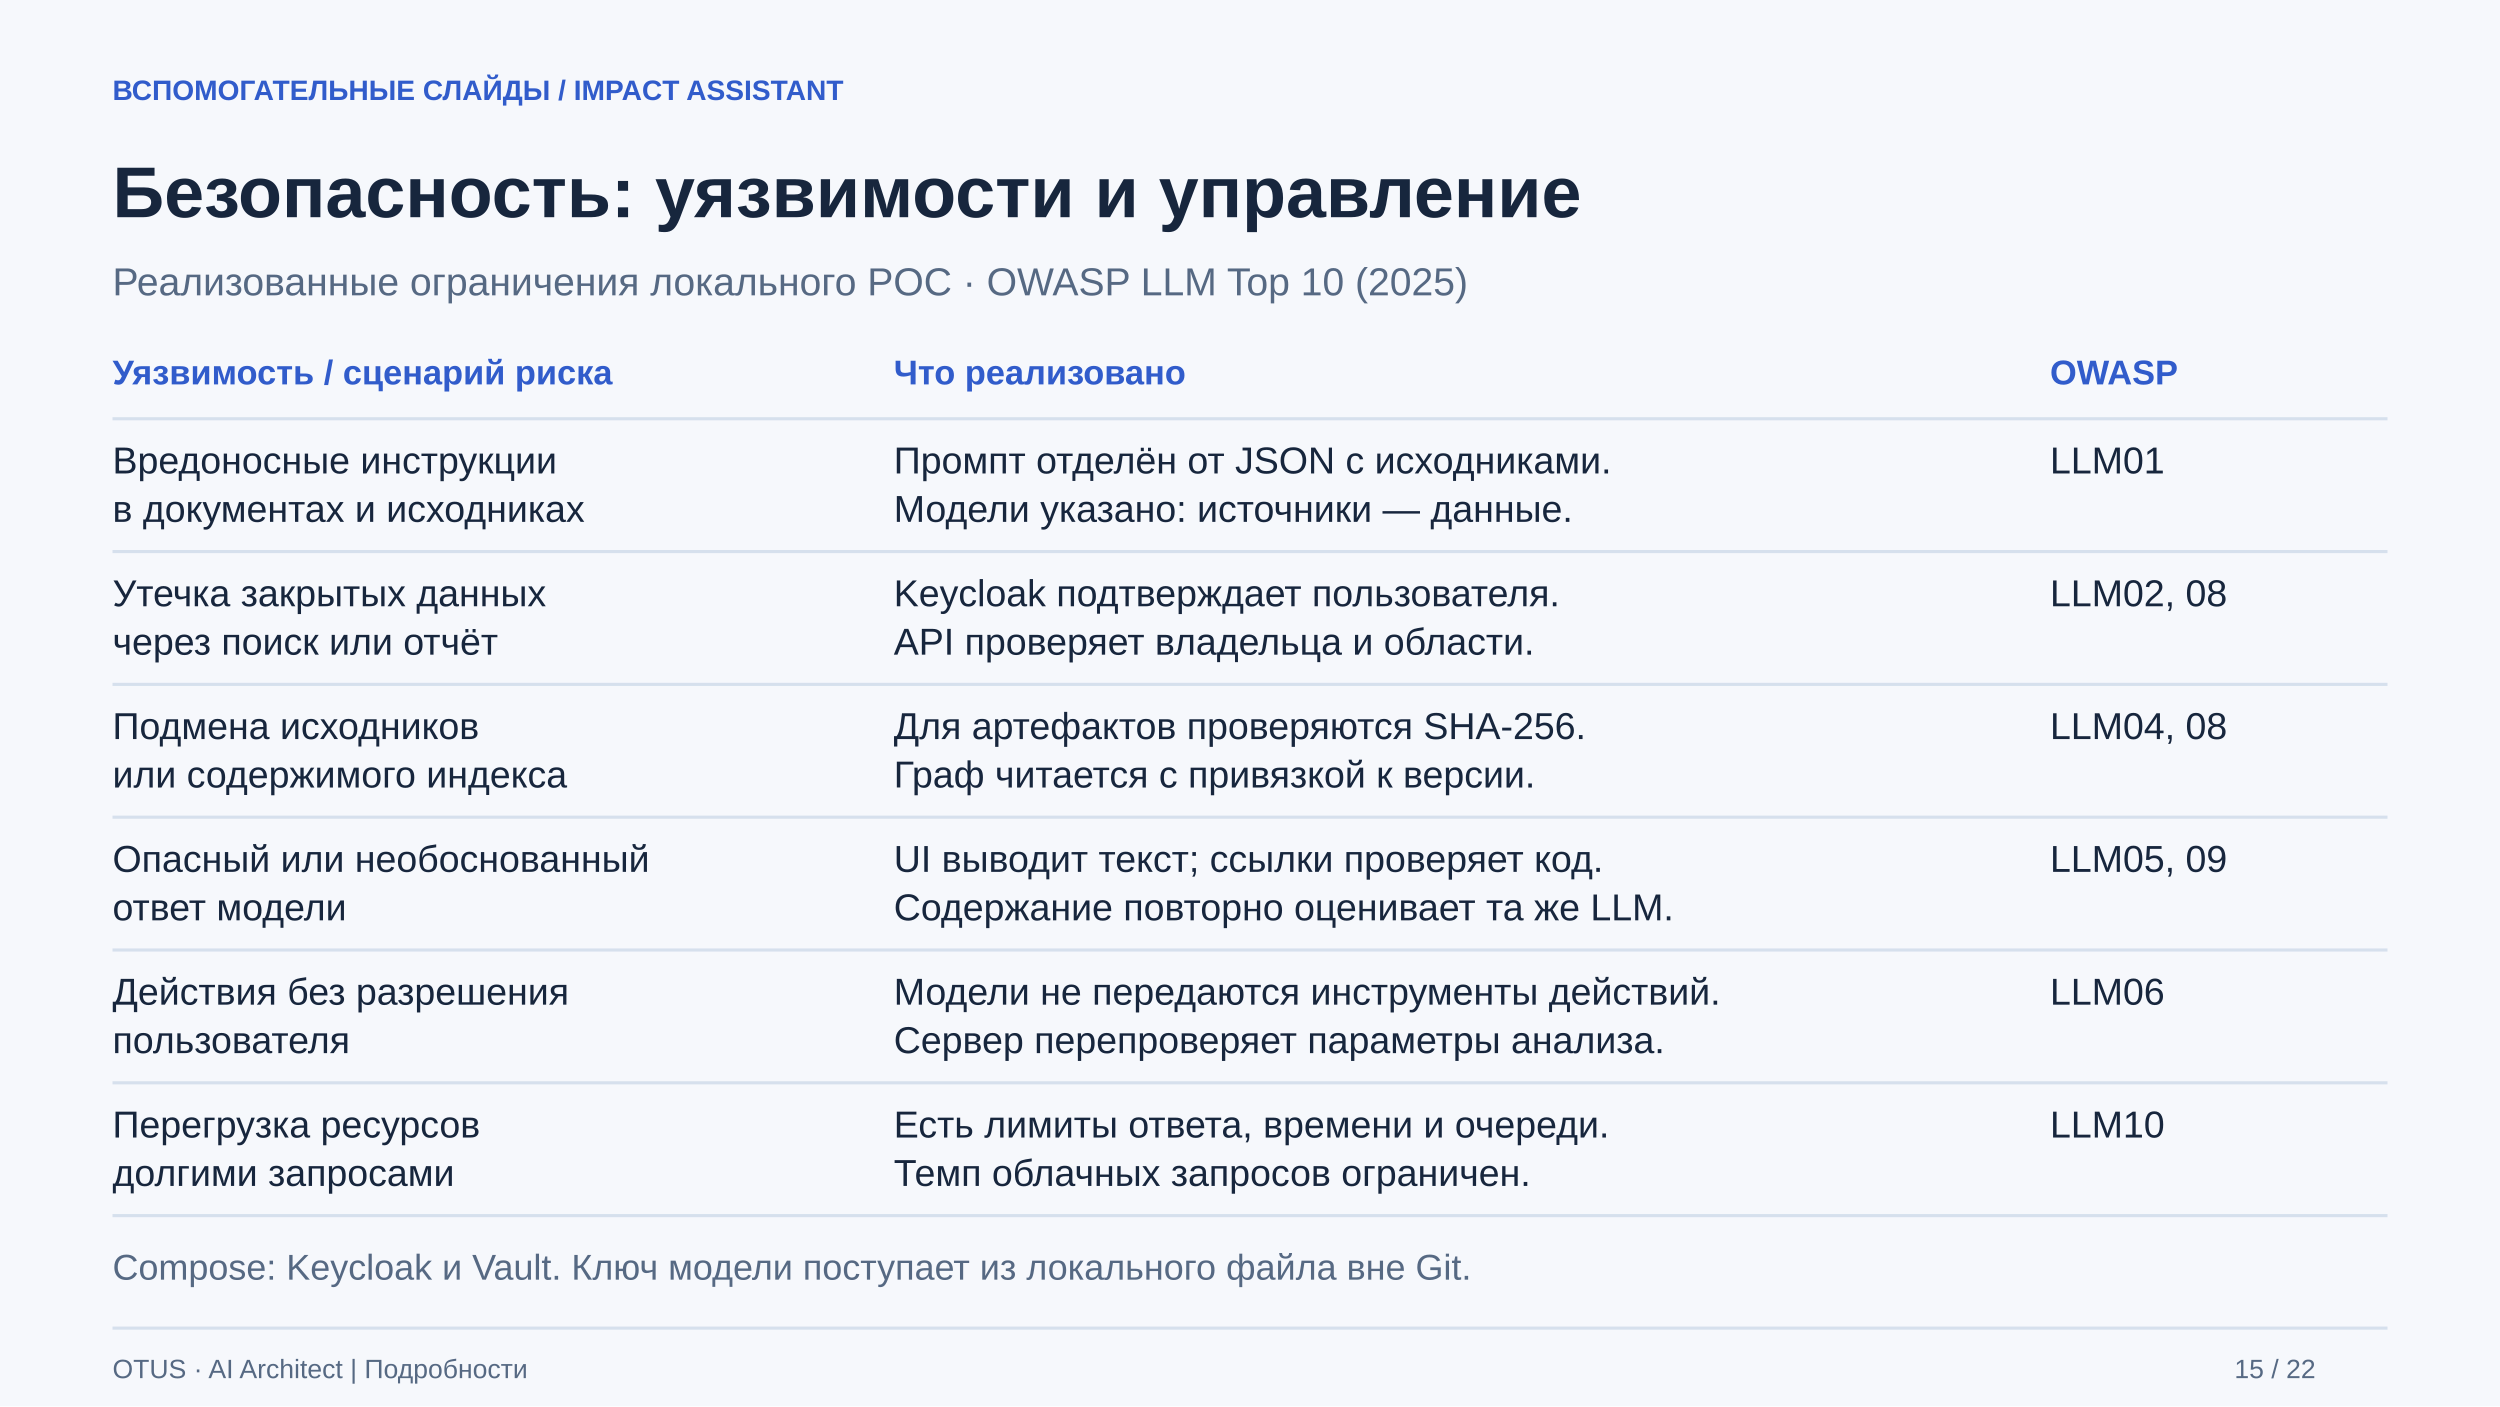
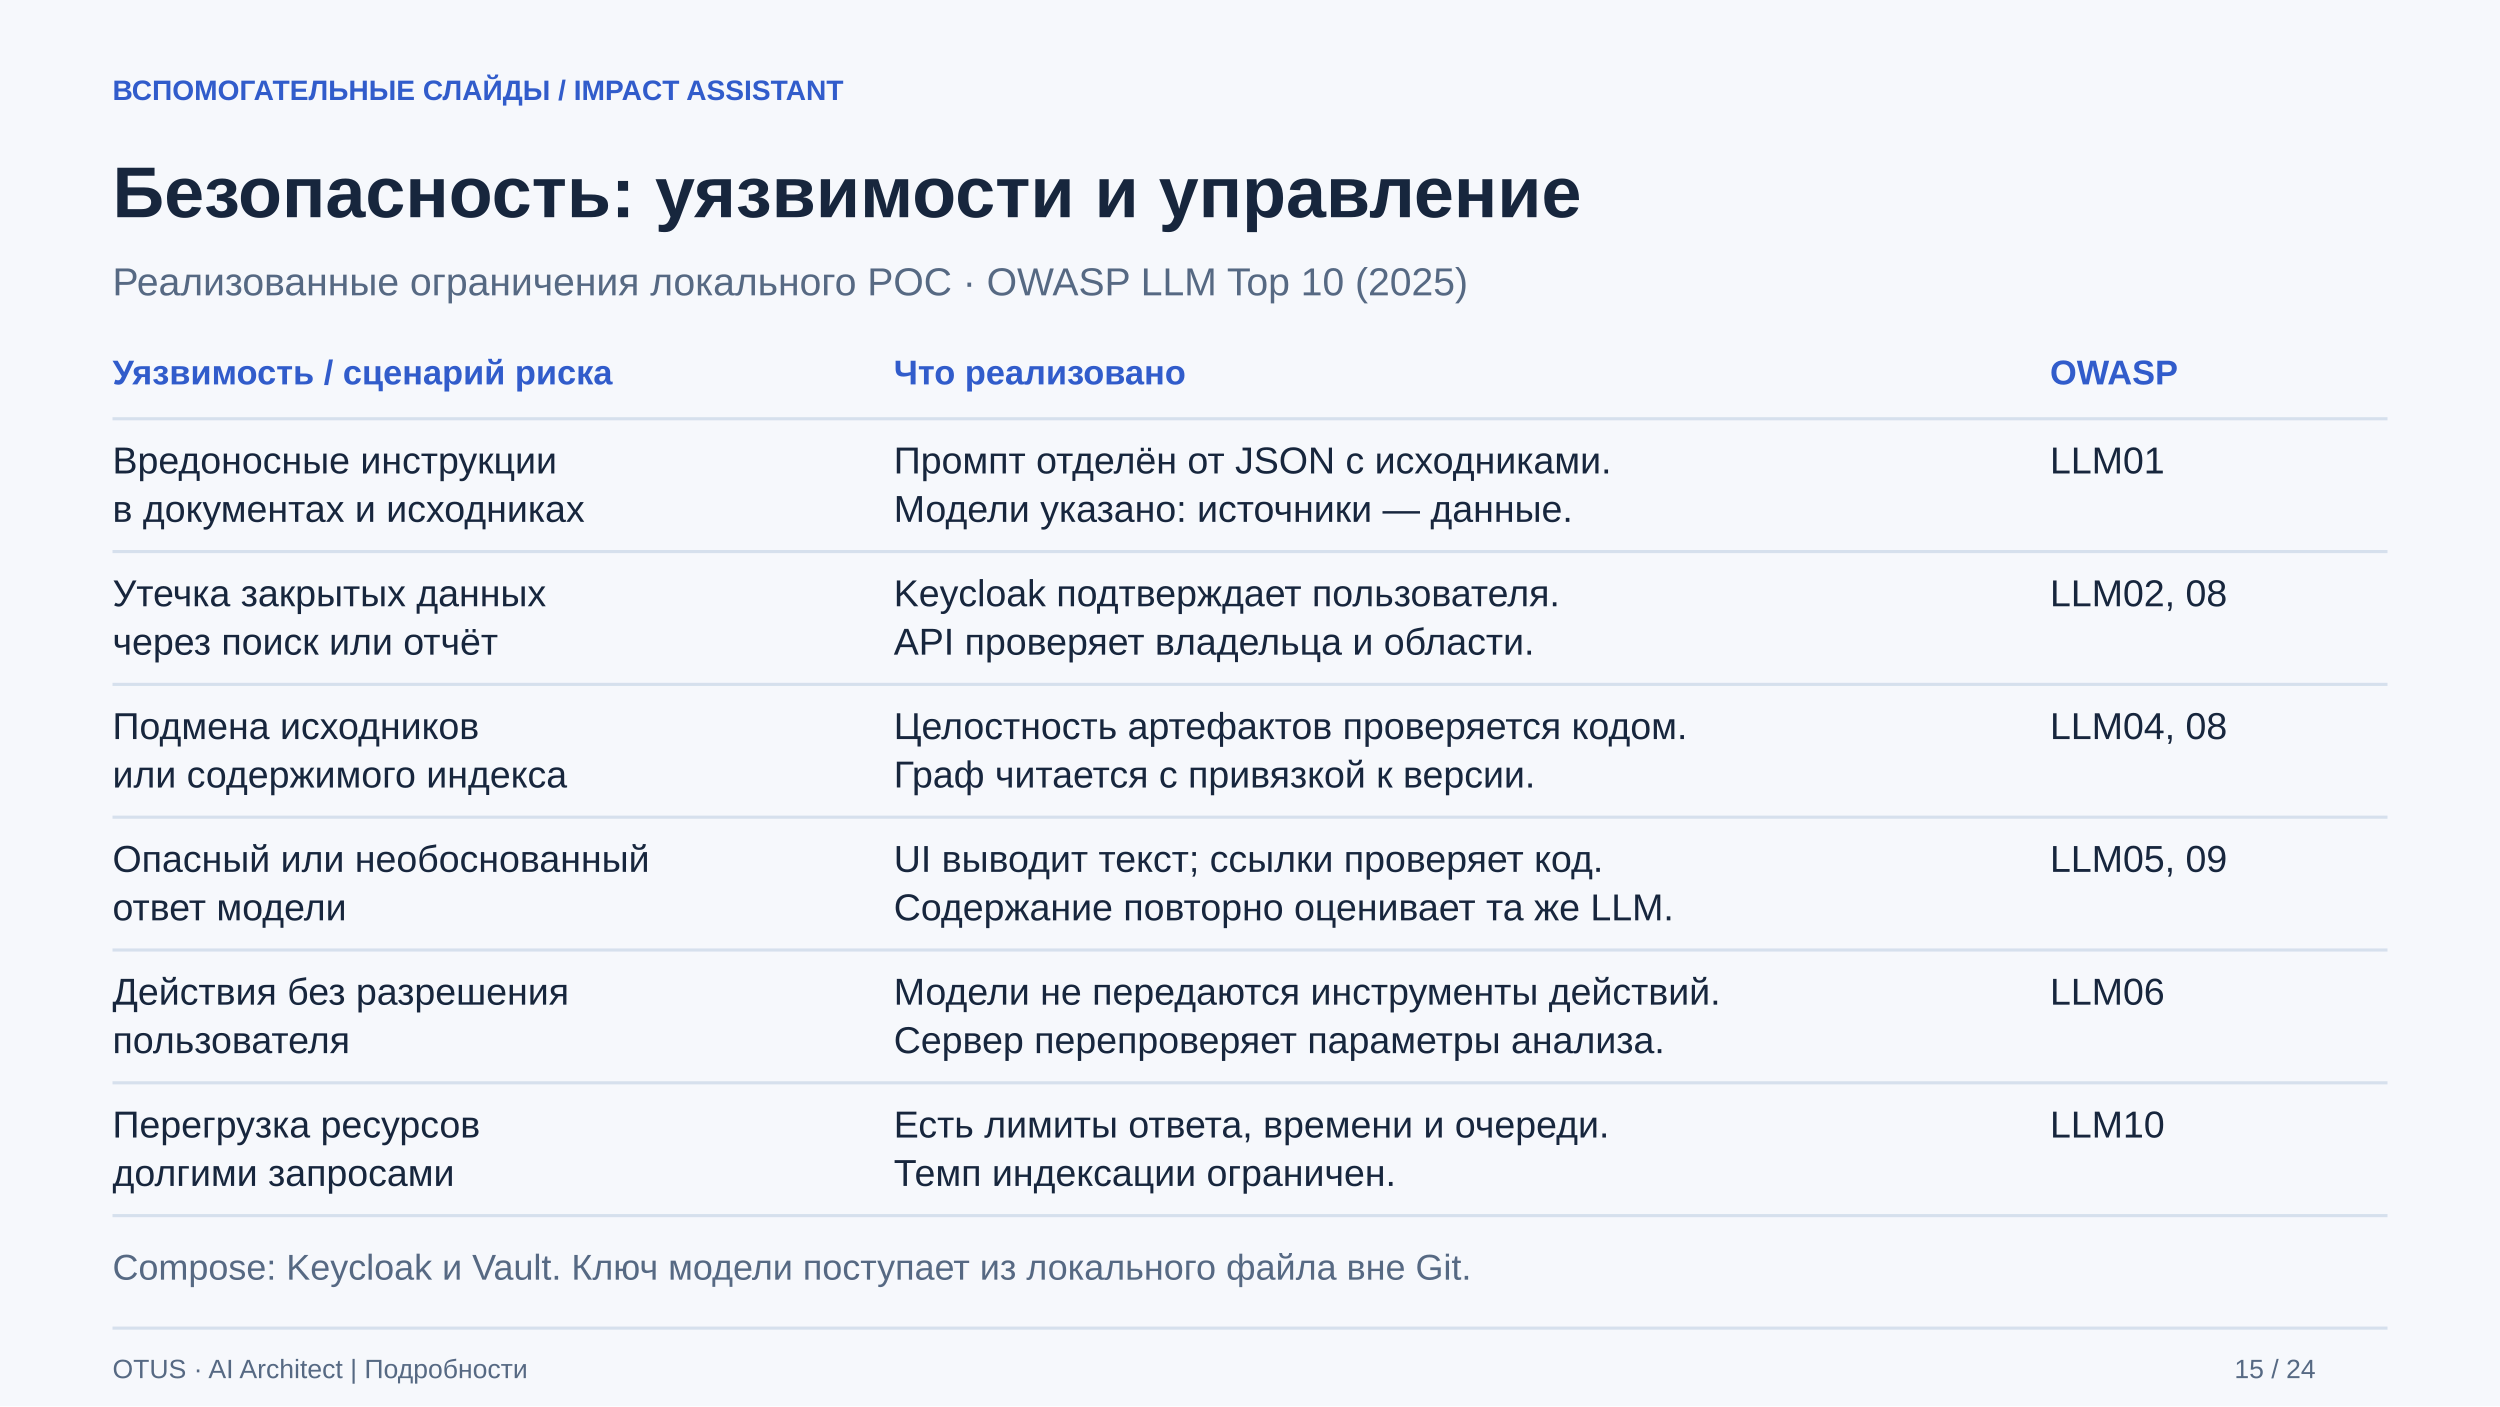
<svg xmlns="http://www.w3.org/2000/svg" width="1600" height="900" viewBox="0 0 1600 900" role="img" aria-labelledby="title desc">
  <defs>
    <marker id="arrow" markerWidth="10" markerHeight="10" refX="8" refY="5" orient="auto">
      <path d="M1 1L8 5L1 9Z" fill="#315CCB" />
    </marker>
  </defs>
  <g font-family="Arial, sans-serif">
    <rect width="1600" height="900" fill="#F6F8FC" />
    <text x="72" y="64" font-size="18" fill="#315CCB" font-weight="700">ВСПОМОГАТЕЛЬНЫЕ СЛАЙДЫ  /  IMPACT ASSISTANT</text>
    <text x="72" y="139" font-size="46" fill="#17263D" font-weight="700">Безопасность: уязвимости и управление</text>
    <text x="72" y="189" font-size="25" fill="#566983" font-weight="400">Реализованные ограничения локального POC · OWASP LLM Top 10 (2025)</text>
    <text x="72" y="246" font-size="22" fill="#315CCB" font-weight="700">Уязвимость / сценарий риска</text>
    <text x="572" y="246" font-size="22" fill="#315CCB" font-weight="700">Что реализовано</text>
    <text x="1312" y="246" font-size="22" fill="#315CCB" font-weight="700">OWASP</text>
    <path d="M72 268h1456" stroke="#D6E0ED" stroke-width="2" />
    <text x="72" y="303" font-size="24" fill="#17263D" font-weight="400">Вредоносные инструкции</text>
    <text x="72" y="334" font-size="24" fill="#17263D" font-weight="400">в документах и исходниках</text>
    <text x="572" y="303" font-size="24" fill="#17263D" font-weight="400">Промпт отделён от JSON с исходниками.</text>
    <text x="572" y="334" font-size="24" fill="#17263D" font-weight="400">Модели указано: источники — данные.</text>
    <text x="1312" y="303" font-size="24" fill="#17263D" font-weight="400">LLM01</text>
    <path d="M72 353h1456" stroke="#D6E0ED" stroke-width="2" />
    <text x="72" y="388" font-size="24" fill="#17263D" font-weight="400">Утечка закрытых данных</text>
    <text x="72" y="419" font-size="24" fill="#17263D" font-weight="400">через поиск или отчёт</text>
    <text x="572" y="388" font-size="24" fill="#17263D" font-weight="400">Keycloak подтверждает пользователя.</text>
    <text x="572" y="419" font-size="24" fill="#17263D" font-weight="400">API проверяет владельца и области.</text>
    <text x="1312" y="388" font-size="24" fill="#17263D" font-weight="400">LLM02, 08</text>
    <path d="M72 438h1456" stroke="#D6E0ED" stroke-width="2" />
    <text x="72" y="473" font-size="24" fill="#17263D" font-weight="400">Подмена исходников</text>
    <text x="72" y="504" font-size="24" fill="#17263D" font-weight="400">или содержимого индекса</text>
-     <text x="572" y="473" font-size="24" fill="#17263D" font-weight="400">Для артефактов проверяются SHA-256.</text>
+     <text x="572" y="473" font-size="24" fill="#17263D" font-weight="400">Целостность артефактов проверяется кодом.</text>
    <text x="572" y="504" font-size="24" fill="#17263D" font-weight="400">Граф читается с привязкой к версии.</text>
    <text x="1312" y="473" font-size="24" fill="#17263D" font-weight="400">LLM04, 08</text>
    <path d="M72 523h1456" stroke="#D6E0ED" stroke-width="2" />
    <text x="72" y="558" font-size="24" fill="#17263D" font-weight="400">Опасный или необоснованный</text>
    <text x="72" y="589" font-size="24" fill="#17263D" font-weight="400">ответ модели</text>
    <text x="572" y="558" font-size="24" fill="#17263D" font-weight="400">UI выводит текст; ссылки проверяет код.</text>
    <text x="572" y="589" font-size="24" fill="#17263D" font-weight="400">Содержание повторно оценивает та же LLM.</text>
    <text x="1312" y="558" font-size="24" fill="#17263D" font-weight="400">LLM05, 09</text>
    <path d="M72 608h1456" stroke="#D6E0ED" stroke-width="2" />
    <text x="72" y="643" font-size="24" fill="#17263D" font-weight="400">Действия без разрешения</text>
    <text x="72" y="674" font-size="24" fill="#17263D" font-weight="400">пользователя</text>
    <text x="572" y="643" font-size="24" fill="#17263D" font-weight="400">Модели не передаются инструменты действий.</text>
    <text x="572" y="674" font-size="24" fill="#17263D" font-weight="400">Сервер перепроверяет параметры анализа.</text>
    <text x="1312" y="643" font-size="24" fill="#17263D" font-weight="400">LLM06</text>
    <path d="M72 693h1456" stroke="#D6E0ED" stroke-width="2" />
    <text x="72" y="728" font-size="24" fill="#17263D" font-weight="400">Перегрузка ресурсов</text>
    <text x="72" y="759" font-size="24" fill="#17263D" font-weight="400">долгими запросами</text>
    <text x="572" y="728" font-size="24" fill="#17263D" font-weight="400">Есть лимиты ответа, времени и очереди.</text>
-     <text x="572" y="759" font-size="24" fill="#17263D" font-weight="400">Темп облачных запросов ограничен.</text>
+     <text x="572" y="759" font-size="24" fill="#17263D" font-weight="400">Темп индексации ограничен.</text>
    <text x="1312" y="728" font-size="24" fill="#17263D" font-weight="400">LLM10</text>
    <path d="M72 778h1456" stroke="#D6E0ED" stroke-width="2" />
    <text x="72" y="819" font-size="23" fill="#566983" font-weight="400">Compose: Keycloak и Vault. Ключ модели поступает из локального файла вне Git.</text>
    <path d="M72 850h1456" stroke="#D6E0ED" stroke-width="2" />
    <text x="72" y="882" font-size="17" fill="#566983" font-weight="400">OTUS · AI Architect   |   Подробности</text>
-     <text x="1430" y="882" font-size="17" fill="#566983" font-weight="400">15 / 22</text>
+     <text x="1430" y="882" font-size="17" fill="#566983" font-weight="400">15 / 24</text>
  </g>
</svg>
